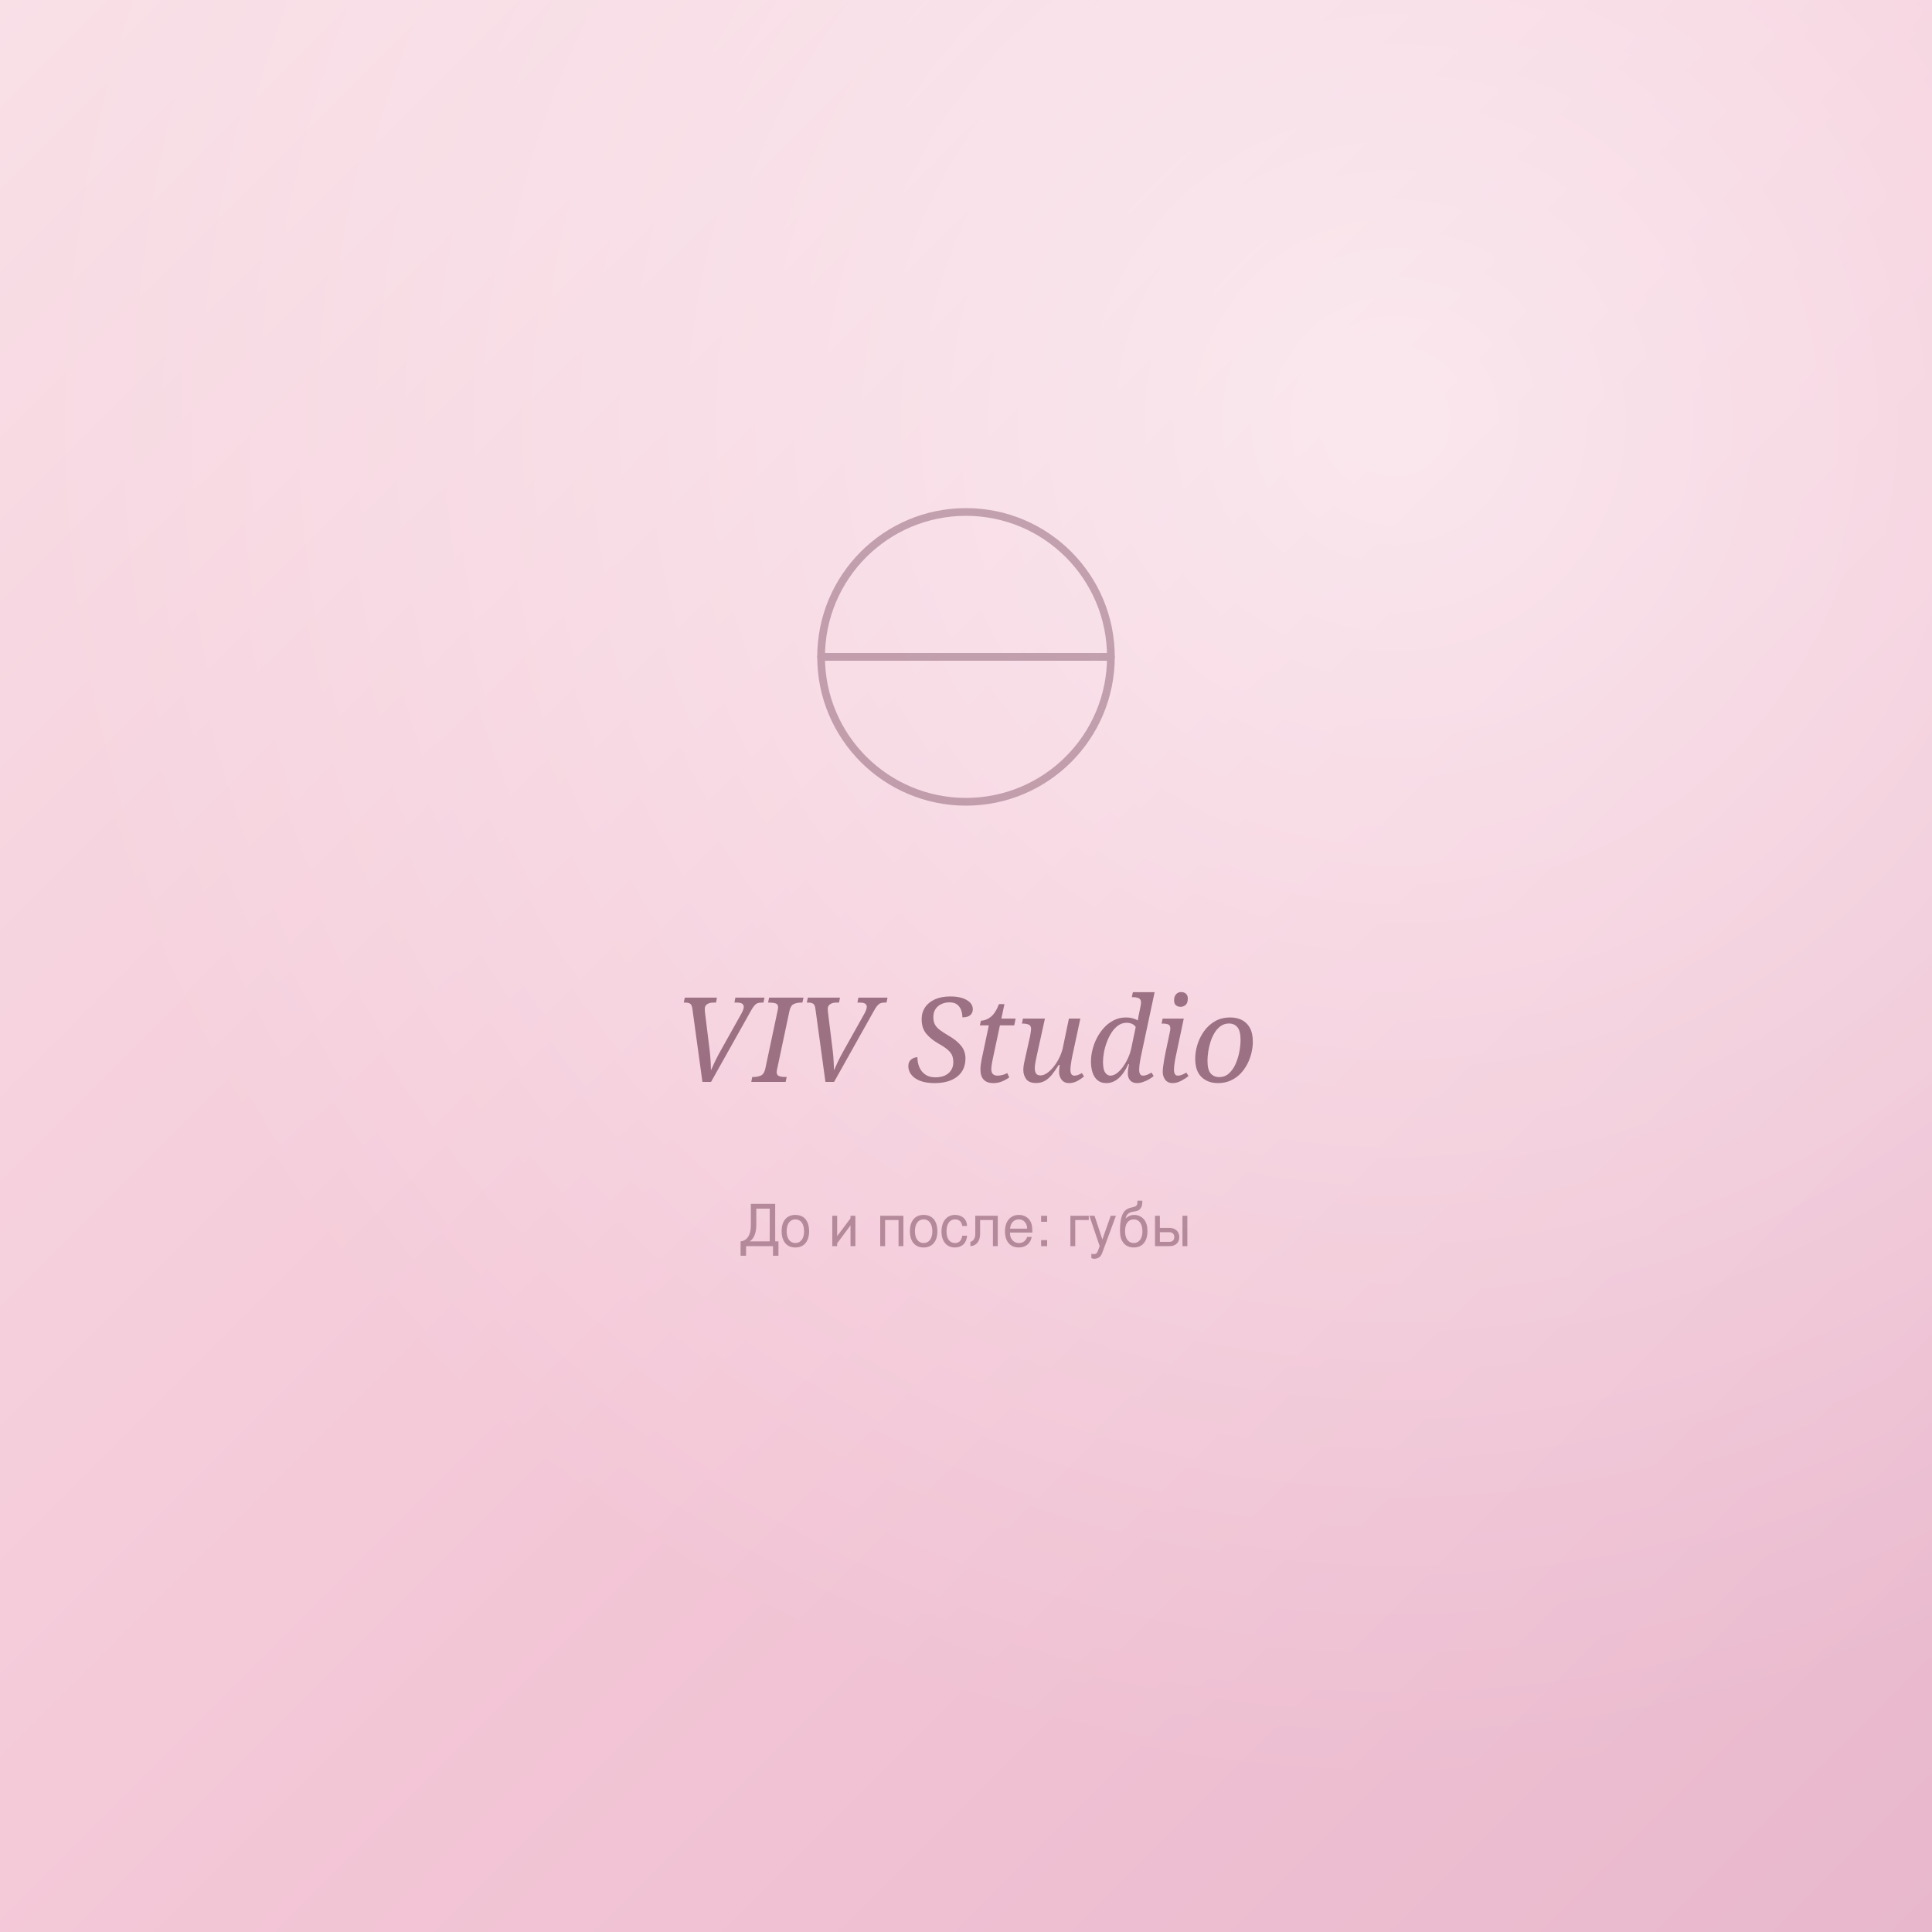
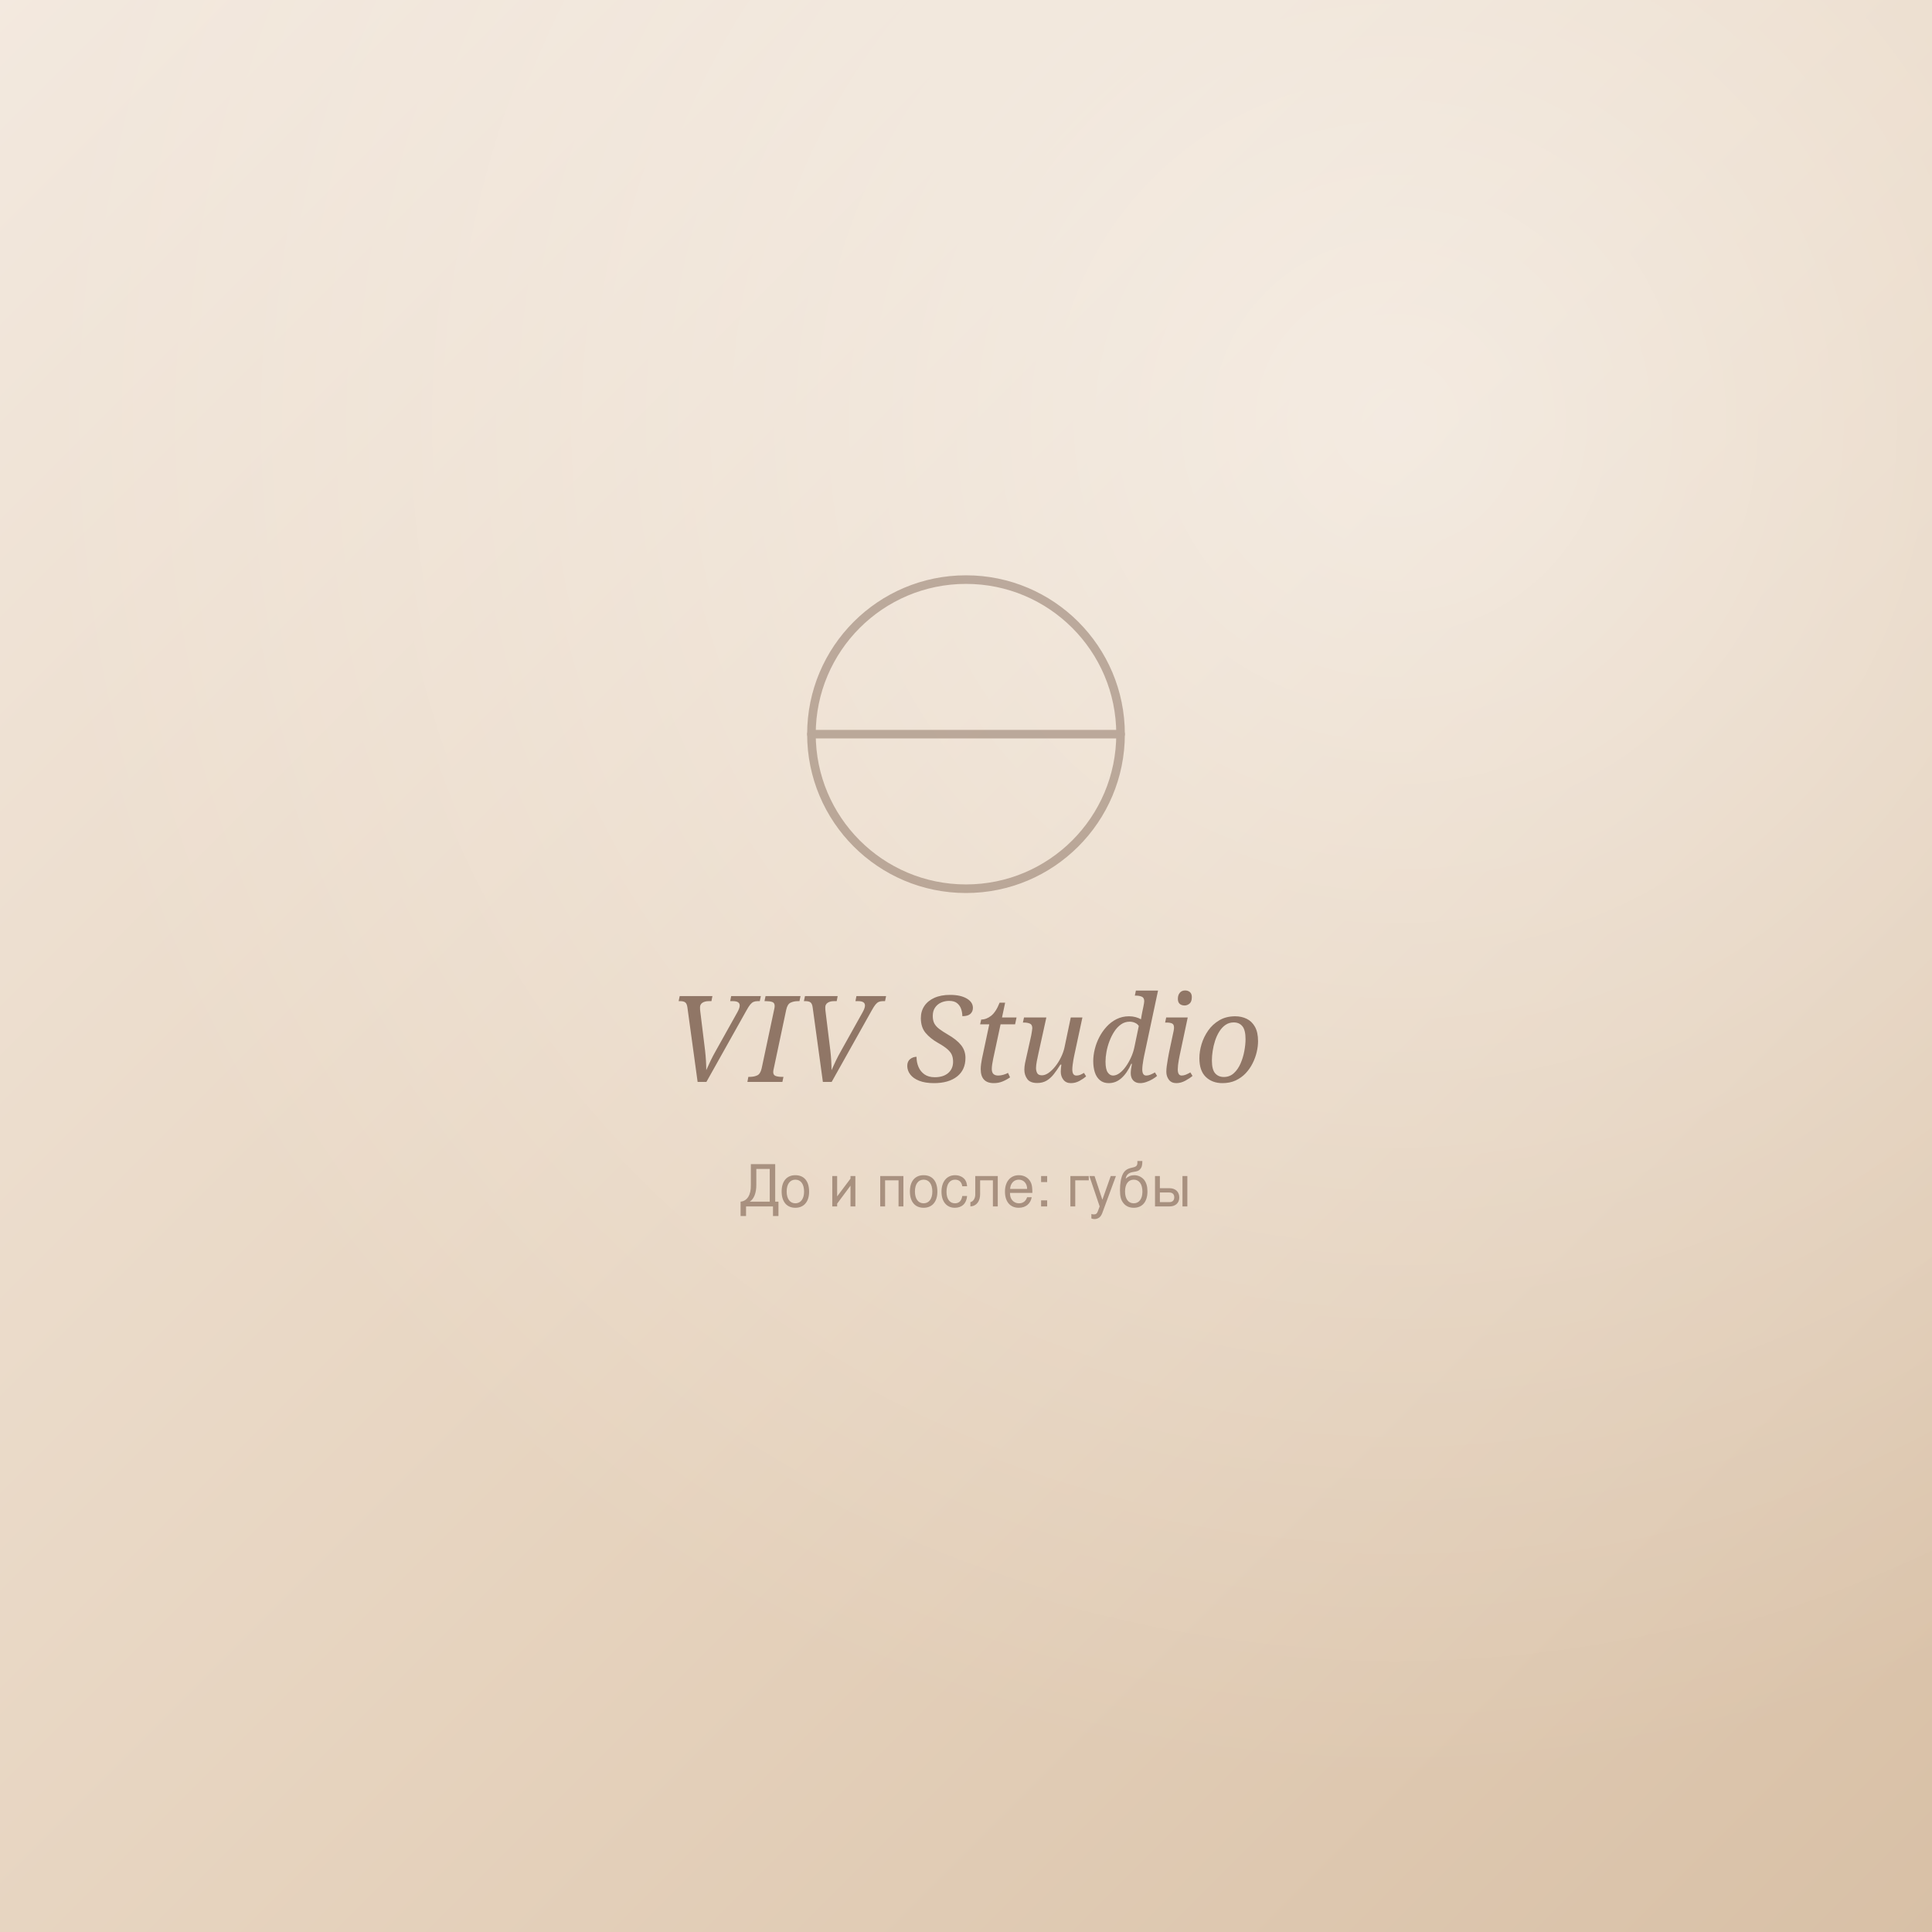
<svg xmlns="http://www.w3.org/2000/svg" viewBox="0 0 900 900" width="900" height="900" role="img">
  <defs>
    <linearGradient id="g" x1="0" y1="0" x2="1" y2="1">
-       <stop offset="0" stop-color="#F9E0E7" />
-       <stop offset=".55" stop-color="#F3C6D6" />
-       <stop offset="1" stop-color="#E8B7CC" />
+       <stop offset="0" stop-color="#F3E9DF" />
+       <stop offset=".55" stop-color="#E6D3BE" />
+       <stop offset="1" stop-color="#D8C0A6" />
    </linearGradient>
    <radialGradient id="s" cx=".72" cy=".22" r=".7">
-       <stop offset="0" stop-color="#FFFFFF" stop-opacity=".55" />
+       <stop offset="0" stop-color="#FFFFFF" stop-opacity=".5" />
      <stop offset="1" stop-color="#FFFFFF" stop-opacity="0" />
    </radialGradient>
  </defs>
  <rect width="900" height="900" fill="url(#g)" />
  <rect width="900" height="900" fill="url(#s)" />
-   <g opacity=".5" fill="none" stroke="#8C5F72" stroke-width="3.6">
-     <circle cx="450.0" cy="306.0" r="67.5" />
-     <path d="M382.5 306.0 l135.0 0" stroke-linecap="round" />
+   <g opacity=".45" fill="none" stroke="#7B5F4F" stroke-width="4.0">
+     <circle cx="450.0" cy="342" r="72" />
+     <path d="M378 342 l144 0" stroke-linecap="round" />
  </g>
-   <text x="50%" y="504" text-anchor="middle" font-family="Georgia,serif" font-style="italic" font-size="55" fill="#8C5F72" opacity=".85">VIV Studio</text>
-   <text x="50%" y="580.5" text-anchor="middle" font-family="Helvetica,Arial,sans-serif" font-size="27" fill="#8C5F72" opacity=".62">До и после: губы</text>
+   <text x="50%" y="504" text-anchor="middle" font-family="Georgia,serif" font-style="italic" font-size="56" fill="#7B5F4F" opacity=".82">VIV Studio</text>
+   <text x="50%" y="562" text-anchor="middle" font-family="Helvetica,Arial,sans-serif" font-size="27" fill="#7B5F4F" opacity=".6">До и после: губы</text>
</svg>
